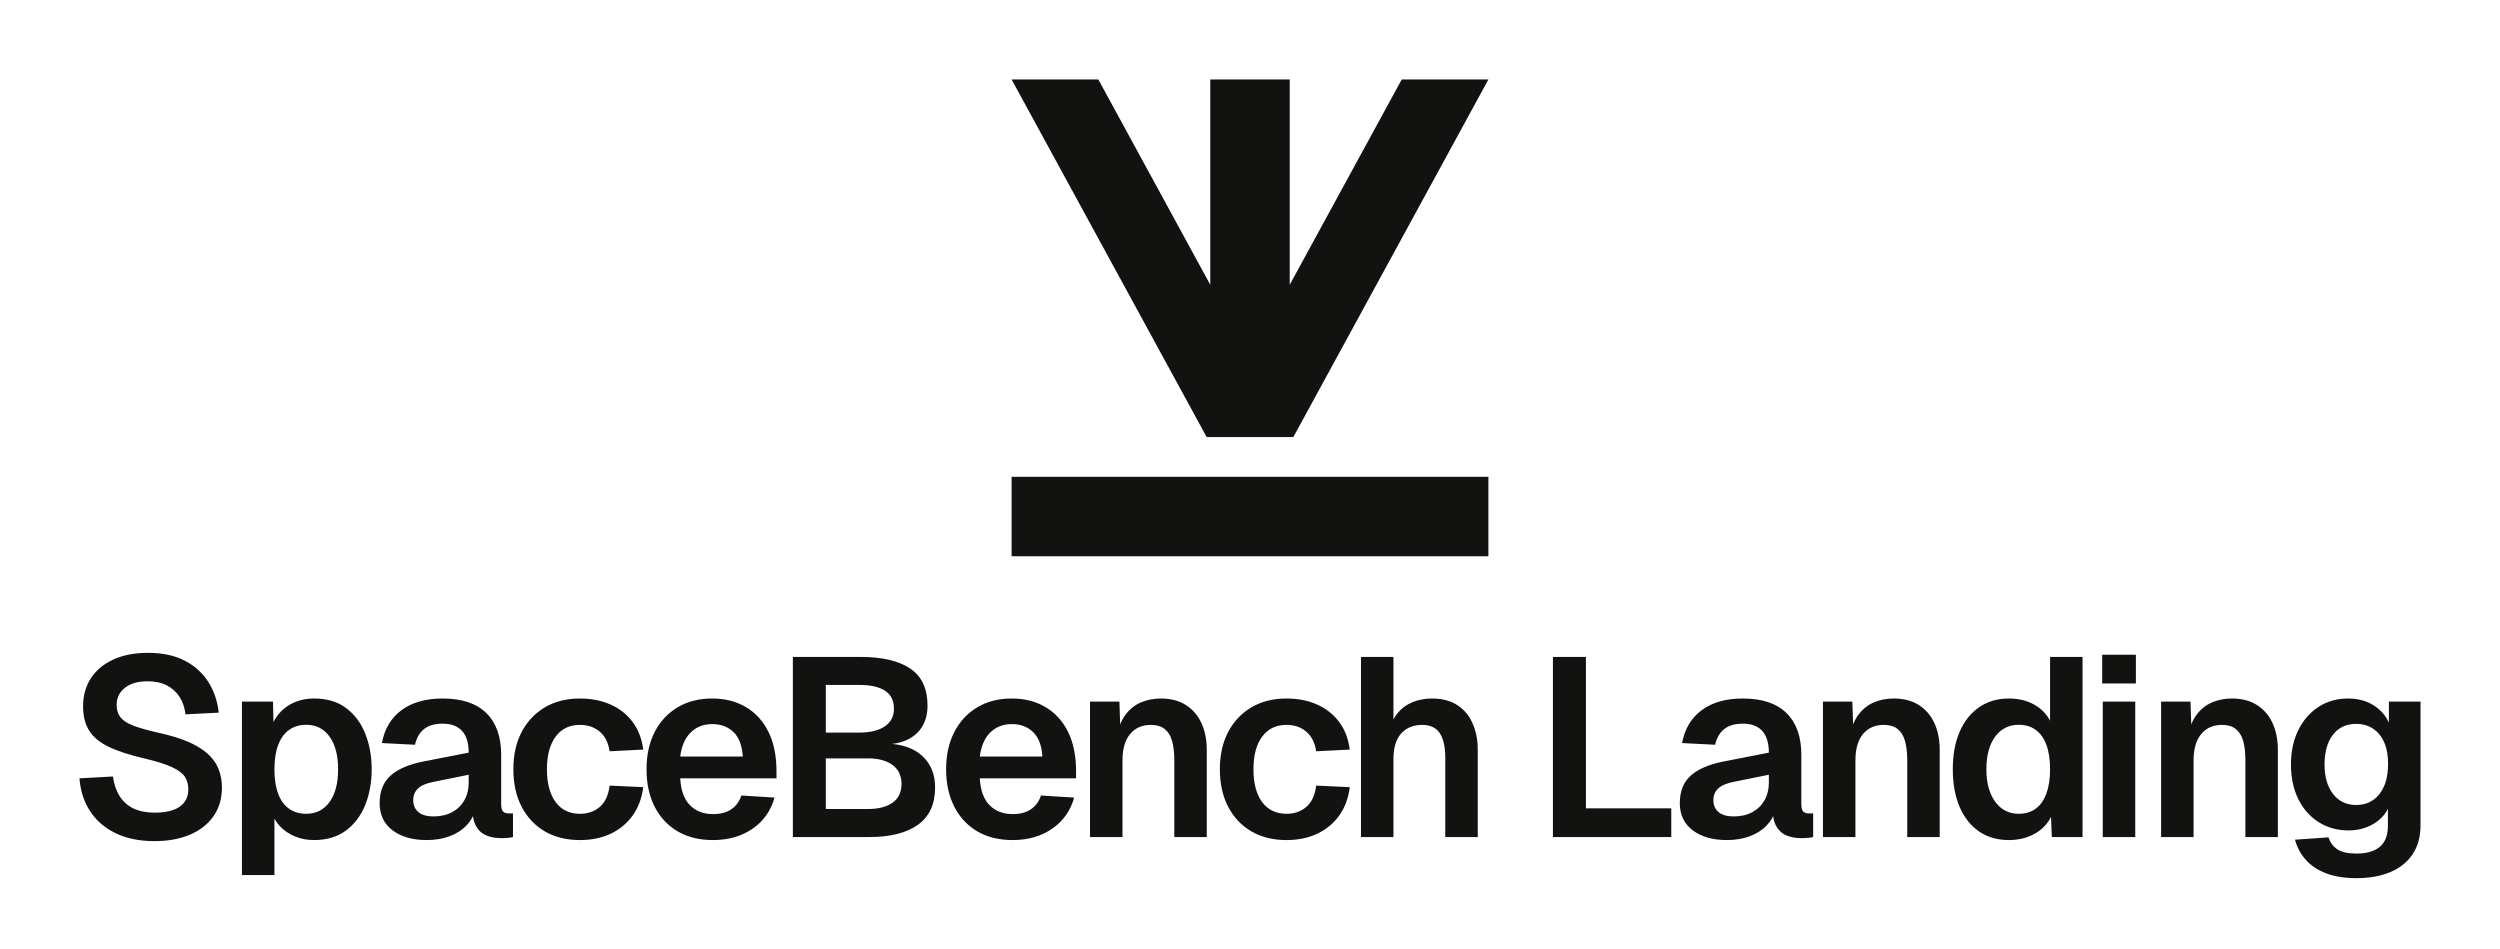
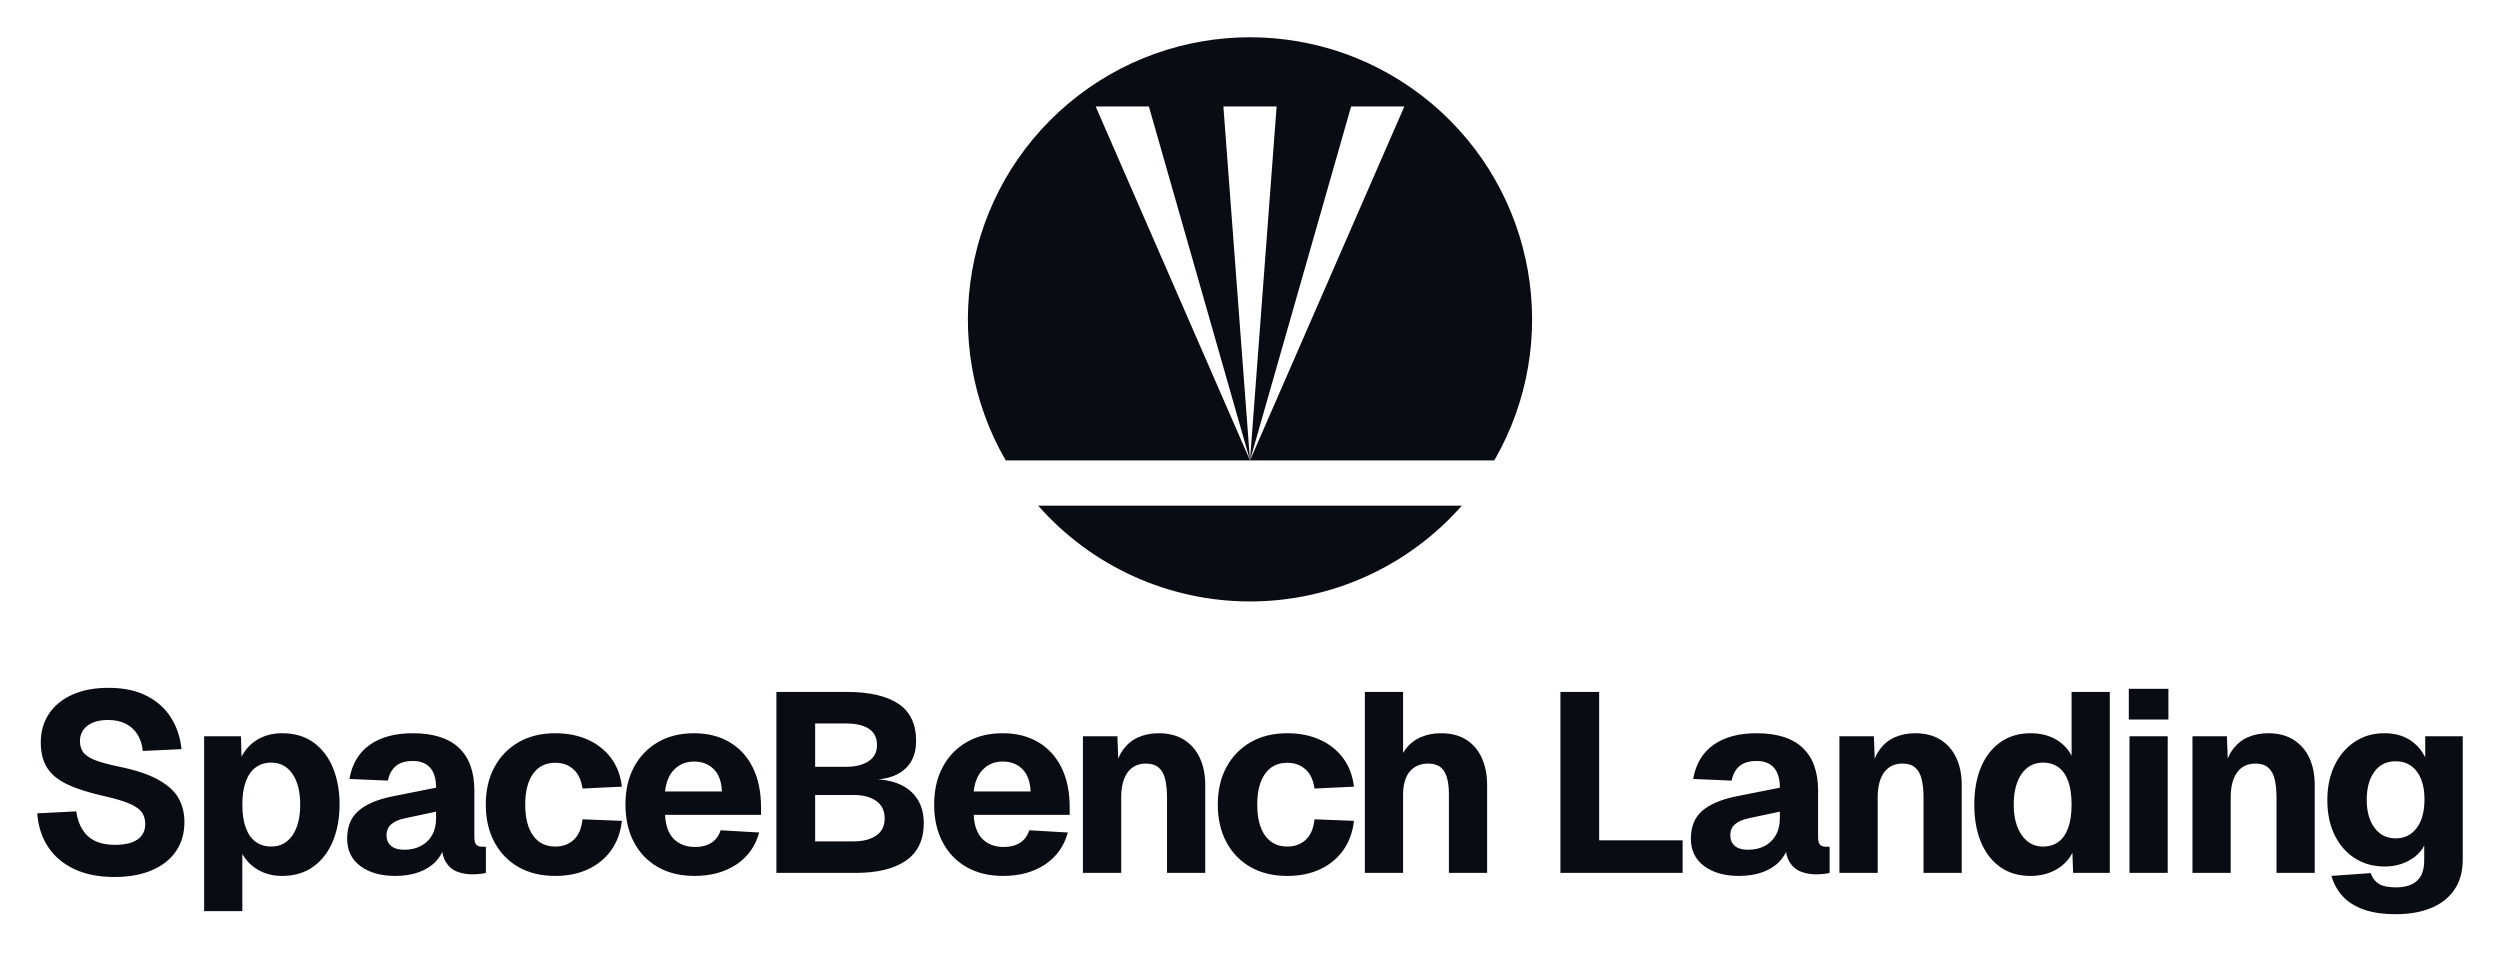
- <svg xmlns="http://www.w3.org/2000/svg" viewBox="0 0 471.9 179" width="471.9" height="179" role="img" aria-label="SpaceBench Landing">
-   <path fill="#121211" d="M280.95 105L190.95 105L190.95 90L280.95 90ZM244.13 82.5L227.77 82.5L190.95 15L207.32 15L228.45 53.75L228.45 15L243.45 15L243.45 53.75L264.59 15L280.95 15Z" />
-   <g transform="translate(15 158)">
-     <path fill="#121211" d="M14.15 0.77Q9.91 0.77 6.84 -0.72Q3.76 -2.2 2.02 -4.86Q0.27 -7.52 0 -11.08L6.32 -11.43Q6.62 -9.23 7.6 -7.7Q8.57 -6.17 10.22 -5.38Q11.88 -4.6 14.24 -4.6Q16.25 -4.6 17.66 -5.1Q19.07 -5.59 19.81 -6.58Q20.55 -7.57 20.55 -9Q20.55 -10.31 19.93 -11.33Q19.3 -12.34 17.52 -13.17Q15.75 -14.01 12.27 -14.83Q8.05 -15.81 5.51 -17.04Q2.97 -18.26 1.82 -20.1Q0.68 -21.94 0.68 -24.71Q0.68 -27.7 2.15 -29.96Q3.62 -32.23 6.37 -33.5Q9.12 -34.77 12.94 -34.77Q17 -34.77 19.84 -33.31Q22.67 -31.85 24.3 -29.31Q25.93 -26.77 26.29 -23.48L20.01 -23.16Q19.8 -25.03 18.91 -26.43Q18.02 -27.83 16.51 -28.62Q15 -29.4 12.84 -29.4Q10.14 -29.4 8.58 -28.17Q7.02 -26.94 7.02 -24.94Q7.02 -23.57 7.69 -22.67Q8.35 -21.76 10.01 -21.09Q11.67 -20.43 14.7 -19.73Q19.27 -18.75 21.95 -17.28Q24.62 -15.81 25.76 -13.84Q26.89 -11.87 26.89 -9.33Q26.89 -6.23 25.31 -3.95Q23.73 -1.68 20.87 -0.45Q18.01 0.77 14.15 0.77ZM30.67 7.18V-25.57H36.53L36.66 -20.13L36.07 -20.4Q37.03 -23.21 39.21 -24.68Q41.38 -26.15 44.29 -26.15Q47.94 -26.15 50.34 -24.34Q52.75 -22.53 53.95 -19.5Q55.16 -16.47 55.16 -12.79Q55.16 -9.12 53.95 -6.08Q52.73 -3.05 50.32 -1.24Q47.9 0.57 44.25 0.57Q42.34 0.57 40.69 -0.11Q39.04 -0.79 37.86 -2.02Q36.69 -3.26 36.2 -4.94L36.8 -5.42V7.18ZM42.81 -4.39Q45.6 -4.39 47.21 -6.62Q48.82 -8.85 48.82 -12.79Q48.82 -16.72 47.21 -18.95Q45.6 -21.19 42.81 -21.19Q40.95 -21.19 39.61 -20.25Q38.26 -19.31 37.53 -17.43Q36.8 -15.55 36.8 -12.79Q36.8 -10.02 37.52 -8.14Q38.23 -6.26 39.59 -5.33Q40.95 -4.39 42.81 -4.39ZM65.54 0.57Q61.55 0.57 59.11 -1.26Q56.66 -3.1 56.66 -6.4Q56.66 -9.73 58.72 -11.59Q60.78 -13.45 64.96 -14.27L73.47 -15.93Q73.47 -18.66 72.22 -20.03Q70.97 -21.4 68.55 -21.4Q66.31 -21.4 65.04 -20.38Q63.77 -19.36 63.33 -17.42L57.09 -17.74Q57.83 -21.77 60.8 -23.96Q63.78 -26.15 68.55 -26.15Q74.01 -26.15 76.8 -23.4Q79.6 -20.66 79.6 -15.53V-6.22Q79.6 -5.2 79.95 -4.83Q80.3 -4.46 81.02 -4.46H81.83V0Q81.54 0.09 80.9 0.15Q80.26 0.21 79.61 0.21Q78.02 0.21 76.78 -0.31Q75.54 -0.83 74.85 -2.08Q74.16 -3.33 74.16 -5.54L74.71 -5.17Q74.3 -3.49 73.05 -2.18Q71.79 -0.87 69.87 -0.15Q67.94 0.57 65.54 0.57ZM66.8 -3.89Q68.84 -3.89 70.33 -4.69Q71.82 -5.49 72.65 -6.94Q73.47 -8.39 73.47 -10.32V-11.76L66.84 -10.42Q64.81 -10.02 63.91 -9.17Q63 -8.32 63 -6.97Q63 -5.51 63.99 -4.7Q64.98 -3.89 66.8 -3.89ZM94.47 0.57Q90.66 0.57 87.84 -1.07Q85.02 -2.72 83.46 -5.73Q81.9 -8.74 81.9 -12.79Q81.9 -16.83 83.46 -19.82Q85.02 -22.8 87.84 -24.48Q90.66 -26.15 94.47 -26.15Q97.72 -26.15 100.27 -25Q102.82 -23.86 104.42 -21.71Q106.02 -19.57 106.42 -16.51L100.07 -16.19Q99.7 -18.63 98.2 -19.9Q96.69 -21.17 94.47 -21.17Q91.51 -21.17 89.88 -18.95Q88.24 -16.73 88.24 -12.79Q88.24 -8.82 89.88 -6.6Q91.51 -4.39 94.47 -4.39Q96.71 -4.39 98.23 -5.7Q99.74 -7.01 100.07 -9.71L106.42 -9.42Q106.04 -6.37 104.46 -4.12Q102.88 -1.88 100.33 -0.65Q97.78 0.57 94.47 0.57ZM119.56 0.57Q115.73 0.57 112.92 -1.07Q110.11 -2.72 108.57 -5.73Q107.04 -8.74 107.04 -12.79Q107.04 -16.83 108.57 -19.82Q110.11 -22.8 112.89 -24.48Q115.68 -26.15 119.44 -26.15Q123.09 -26.15 125.83 -24.51Q128.57 -22.88 130.07 -19.82Q131.57 -16.75 131.57 -12.45V-11.08H113.4Q113.58 -7.7 115.23 -6.01Q116.88 -4.33 119.63 -4.33Q121.68 -4.33 123.04 -5.24Q124.39 -6.16 124.94 -7.84L131.2 -7.45Q130.18 -3.74 127.08 -1.59Q123.98 0.57 119.56 0.57ZM113.4 -15.2H125.21Q125.01 -18.31 123.45 -19.82Q121.88 -21.32 119.44 -21.32Q116.98 -21.32 115.38 -19.74Q113.77 -18.17 113.4 -15.2ZM134.66 0V-34H147.38Q153.6 -34 156.84 -31.79Q160.08 -29.58 160.08 -24.8Q160.08 -22.65 159.19 -21.05Q158.3 -19.45 156.6 -18.54Q154.91 -17.62 152.52 -17.51L152.49 -17.64Q156.81 -17.47 159.16 -15.24Q161.51 -13.02 161.51 -9.36Q161.51 -4.65 158.29 -2.33Q155.06 0 149.1 0ZM140.88 -5.29H148.85Q151.77 -5.29 153.47 -6.48Q155.17 -7.68 155.17 -10.02Q155.17 -12.35 153.48 -13.6Q151.79 -14.85 148.85 -14.85H140.88ZM140.88 -19.72H147.22Q150.27 -19.72 152 -20.88Q153.74 -22.05 153.74 -24.22Q153.74 -26.52 152.06 -27.62Q150.38 -28.71 147.22 -28.71H140.88ZM176.11 0.57Q172.29 0.57 169.48 -1.07Q166.67 -2.72 165.13 -5.73Q163.59 -8.74 163.59 -12.79Q163.59 -16.83 165.13 -19.82Q166.67 -22.8 169.45 -24.48Q172.23 -26.15 176 -26.15Q179.64 -26.15 182.38 -24.51Q185.12 -22.88 186.62 -19.82Q188.12 -16.75 188.12 -12.45V-11.08H169.95Q170.13 -7.7 171.79 -6.01Q173.44 -4.33 176.19 -4.33Q178.24 -4.33 179.59 -5.24Q180.95 -6.16 181.49 -7.84L187.76 -7.45Q186.73 -3.74 183.63 -1.59Q180.54 0.57 176.11 0.57ZM169.95 -15.2H181.76Q181.57 -18.31 180 -19.82Q178.44 -21.32 176 -21.32Q173.53 -21.32 171.93 -19.74Q170.33 -18.17 169.95 -15.2ZM190.75 0V-25.57H196.3L196.54 -18.4L195.79 -18.7Q196.19 -21.37 197.38 -23Q198.57 -24.63 200.31 -25.39Q202.05 -26.15 204.11 -26.15Q206.93 -26.15 208.86 -24.91Q210.79 -23.68 211.79 -21.5Q212.79 -19.32 212.79 -16.44V0H206.66V-14.47Q206.66 -16.63 206.25 -18.12Q205.83 -19.61 204.85 -20.39Q203.88 -21.17 202.23 -21.17Q199.77 -21.17 198.33 -19.45Q196.88 -17.73 196.88 -14.47V0ZM227.84 0.57Q224.03 0.57 221.21 -1.07Q218.39 -2.72 216.82 -5.73Q215.26 -8.74 215.26 -12.79Q215.26 -16.83 216.82 -19.82Q218.39 -22.8 221.21 -24.48Q224.03 -26.15 227.84 -26.15Q231.09 -26.15 233.64 -25Q236.19 -23.86 237.79 -21.71Q239.39 -19.57 239.78 -16.51L233.44 -16.19Q233.07 -18.63 231.56 -19.9Q230.06 -21.17 227.84 -21.17Q224.88 -21.17 223.24 -18.95Q221.6 -16.73 221.6 -12.79Q221.6 -8.82 223.24 -6.6Q224.88 -4.39 227.84 -4.39Q230.08 -4.39 231.59 -5.7Q233.11 -7.01 233.44 -9.71L239.78 -9.42Q239.41 -6.37 237.83 -4.12Q236.25 -1.88 233.7 -0.65Q231.14 0.57 227.84 0.57ZM241.9 0V-34H248.03V-19.72L247.24 -19.74Q247.64 -21.94 248.78 -23.35Q249.92 -24.76 251.61 -25.45Q253.3 -26.15 255.31 -26.15Q258.13 -26.15 260.05 -24.92Q261.97 -23.69 262.95 -21.49Q263.94 -19.29 263.94 -16.44V0H257.81V-14.93Q257.81 -18.06 256.77 -19.61Q255.73 -21.17 253.45 -21.17Q250.96 -21.17 249.49 -19.55Q248.03 -17.93 248.03 -14.79V0Z" />
-     <path fill="#121211" d="M278.13 0V-34H284.36V-1.93L280.97 -5.42H300.47V0ZM310.96 0.57Q306.98 0.57 304.53 -1.26Q302.08 -3.1 302.08 -6.4Q302.08 -9.73 304.14 -11.59Q306.2 -13.45 310.39 -14.27L318.89 -15.93Q318.89 -18.66 317.64 -20.03Q316.39 -21.4 313.97 -21.4Q311.74 -21.4 310.46 -20.38Q309.19 -19.36 308.75 -17.42L302.51 -17.74Q303.25 -21.77 306.23 -23.96Q309.2 -26.15 313.97 -26.15Q319.43 -26.15 322.22 -23.4Q325.02 -20.66 325.02 -15.53V-6.22Q325.02 -5.2 325.37 -4.83Q325.72 -4.46 326.44 -4.46H327.25V0Q326.97 0.09 326.32 0.15Q325.68 0.21 325.03 0.21Q323.44 0.21 322.2 -0.31Q320.96 -0.83 320.27 -2.08Q319.58 -3.33 319.58 -5.54L320.14 -5.17Q319.72 -3.49 318.47 -2.18Q317.22 -0.87 315.29 -0.15Q313.37 0.57 310.96 0.57ZM312.23 -3.89Q314.27 -3.89 315.75 -4.69Q317.24 -5.49 318.07 -6.94Q318.89 -8.39 318.89 -10.32V-11.76L312.26 -10.42Q310.23 -10.02 309.33 -9.17Q308.42 -8.32 308.42 -6.97Q308.42 -5.51 309.41 -4.7Q310.41 -3.89 312.23 -3.89ZM329.1 0V-25.57H334.65L334.89 -18.4L334.14 -18.7Q334.54 -21.37 335.73 -23Q336.92 -24.63 338.65 -25.39Q340.39 -26.15 342.45 -26.15Q345.28 -26.15 347.21 -24.91Q349.14 -23.68 350.14 -21.5Q351.14 -19.32 351.14 -16.44V0H345.01V-14.47Q345.01 -16.63 344.59 -18.12Q344.18 -19.61 343.2 -20.39Q342.22 -21.17 340.57 -21.17Q338.11 -21.17 336.67 -19.45Q335.23 -17.73 335.23 -14.47V0ZM364.2 0.57Q360.94 0.57 358.56 -1.06Q356.18 -2.7 354.89 -5.7Q353.61 -8.7 353.61 -12.79Q353.61 -16.88 354.9 -19.87Q356.2 -22.87 358.59 -24.51Q360.97 -26.15 364.2 -26.15Q366.87 -26.15 368.9 -25.04Q370.94 -23.93 371.97 -21.95V-34H378.1V0H372.3L372.15 -3.79Q371.1 -1.73 368.99 -0.58Q366.88 0.57 364.2 0.57ZM366.05 -4.39Q367.96 -4.39 369.27 -5.36Q370.59 -6.34 371.28 -8.22Q371.97 -10.1 371.97 -12.79Q371.97 -15.53 371.28 -17.39Q370.59 -19.26 369.27 -20.22Q367.96 -21.19 366.05 -21.19Q363.25 -21.19 361.6 -18.94Q359.95 -16.69 359.95 -12.79Q359.95 -8.95 361.61 -6.67Q363.27 -4.39 366.05 -4.39ZM381.92 0V-25.57H388.05V0ZM381.81 -28.99V-34.41H388.17V-28.99ZM392.93 0V-25.57H398.48L398.72 -18.4L397.97 -18.7Q398.37 -21.37 399.56 -23Q400.75 -24.63 402.49 -25.39Q404.23 -26.15 406.29 -26.15Q409.11 -26.15 411.04 -24.91Q412.97 -23.68 413.97 -21.5Q414.97 -19.32 414.97 -16.44V0H408.84V-14.47Q408.84 -16.63 408.43 -18.12Q408.01 -19.61 407.03 -20.39Q406.06 -21.17 404.41 -21.17Q401.95 -21.17 400.51 -19.45Q399.06 -17.73 399.06 -14.47V0ZM429.83 7.76Q426.47 7.76 424.08 6.85Q421.7 5.94 420.23 4.29Q418.77 2.64 418.2 0.5L424.52 0.06Q424.98 1.48 426.17 2.3Q427.37 3.12 429.83 3.12Q432.68 3.12 434.21 1.85Q435.74 0.57 435.74 -2.13V-5.34Q434.83 -3.49 432.82 -2.37Q430.8 -1.25 428.31 -1.25Q425.14 -1.25 422.68 -2.81Q420.21 -4.37 418.83 -7.16Q417.44 -9.96 417.44 -13.67Q417.44 -17.34 418.81 -20.15Q420.18 -22.95 422.62 -24.55Q425.06 -26.15 428.2 -26.15Q430.98 -26.15 432.98 -24.9Q434.99 -23.66 435.93 -21.59V-25.57H441.9V-2.26Q441.9 1.02 440.4 3.25Q438.9 5.49 436.19 6.62Q433.48 7.76 429.83 7.76ZM429.75 -6.05Q432.49 -6.05 434.12 -8.09Q435.75 -10.12 435.77 -13.71Q435.8 -16.09 435.07 -17.8Q434.34 -19.51 432.97 -20.43Q431.61 -21.36 429.75 -21.36Q426.92 -21.36 425.35 -19.28Q423.78 -17.21 423.78 -13.71Q423.78 -10.18 425.4 -8.12Q427.01 -6.05 429.75 -6.05Z" />
+ <svg xmlns="http://www.w3.org/2000/svg" viewBox="0 0 469.7 183" width="469.7" height="183" role="img" aria-label="SpaceBench Landing">
+   <path fill="#090C13" d="M274.65 95A53 53 0 0 1 195.05 95ZM188.95 86.5A53 53 0 1 1 280.75 86.5ZM234.85 86.5L263.85 20L253.85 20ZM234.85 86.5L239.85 20L229.85 20ZM234.85 86.5L215.85 20L205.85 20Z" />
+   <g transform="translate(7 164)">
+     <path fill="#090C13" d="M14.49 0.77Q10.1 0.77 6.95 -0.72Q3.8 -2.2 2.03 -4.88Q0.26 -7.57 0 -11.19L7.33 -11.56Q7.6 -9.54 8.5 -8.13Q9.39 -6.71 10.89 -5.99Q12.4 -5.27 14.59 -5.27Q16.41 -5.27 17.68 -5.7Q18.95 -6.14 19.62 -7.02Q20.29 -7.9 20.29 -9.19Q20.29 -10.37 19.72 -11.28Q19.15 -12.18 17.53 -12.92Q15.91 -13.67 12.73 -14.39Q8.37 -15.36 5.72 -16.6Q3.06 -17.84 1.86 -19.74Q0.66 -21.64 0.66 -24.52Q0.66 -27.56 2.18 -29.87Q3.71 -32.18 6.56 -33.47Q9.41 -34.77 13.4 -34.77Q17.62 -34.77 20.53 -33.28Q23.45 -31.8 25.1 -29.21Q26.75 -26.63 27.1 -23.25L19.83 -22.91Q19.66 -24.68 18.85 -25.98Q18.03 -27.29 16.65 -28.01Q15.27 -28.73 13.3 -28.73Q10.83 -28.73 9.42 -27.64Q8.02 -26.55 8.02 -24.77Q8.02 -23.5 8.64 -22.66Q9.27 -21.82 10.8 -21.21Q12.33 -20.61 15.08 -20.02Q19.81 -19.08 22.56 -17.6Q25.32 -16.13 26.49 -14.13Q27.65 -12.13 27.65 -9.54Q27.65 -6.37 26.05 -4.05Q24.44 -1.72 21.49 -0.48Q18.53 0.77 14.49 0.77ZM31.35 7.18V-25.67H38.27L38.42 -20.24L37.82 -20.5Q38.78 -23.29 40.93 -24.77Q43.09 -26.24 45.98 -26.24Q49.56 -26.24 51.97 -24.46Q54.37 -22.68 55.59 -19.65Q56.8 -16.62 56.8 -12.83Q56.8 -9.08 55.57 -6.03Q54.34 -2.99 51.92 -1.21Q49.51 0.57 45.92 0.57Q44.05 0.57 42.42 -0.11Q40.79 -0.79 39.62 -2.05Q38.44 -3.3 37.93 -5.02L38.53 -5.4V7.18ZM43.96 -4.95Q46.49 -4.95 47.94 -7.05Q49.4 -9.16 49.4 -12.83Q49.4 -16.51 47.94 -18.61Q46.49 -20.72 43.96 -20.72Q42.27 -20.72 41.06 -19.83Q39.84 -18.95 39.19 -17.19Q38.53 -15.43 38.53 -12.83Q38.53 -10.24 39.18 -8.48Q39.82 -6.71 41.05 -5.83Q42.27 -4.95 43.96 -4.95ZM67.25 0.57Q63.24 0.57 60.73 -1.27Q58.22 -3.12 58.22 -6.44Q58.22 -9.81 60.35 -11.66Q62.48 -13.51 66.68 -14.37L74.93 -16.01Q74.93 -18.5 73.81 -19.77Q72.69 -21.03 70.57 -21.03Q68.54 -21.03 67.39 -20.09Q66.25 -19.15 65.87 -17.34L58.65 -17.65Q59.4 -21.9 62.48 -24.07Q65.57 -26.24 70.57 -26.24Q76.31 -26.24 79.22 -23.5Q82.12 -20.76 82.12 -15.5V-6.76Q82.12 -5.67 82.49 -5.3Q82.85 -4.92 83.57 -4.92H84.29V0Q83.96 0.11 83.21 0.19Q82.46 0.27 81.72 0.27Q80.2 0.27 78.88 -0.24Q77.56 -0.75 76.76 -2.04Q75.97 -3.32 75.97 -5.67L76.56 -5.17Q76.11 -3.46 74.88 -2.15Q73.64 -0.85 71.71 -0.14Q69.78 0.57 67.25 0.57ZM68.96 -4.35Q70.75 -4.35 72.08 -5.06Q73.42 -5.77 74.18 -7.09Q74.93 -8.42 74.93 -10.27V-11.51L69.11 -10.27Q67.36 -9.9 66.49 -9.12Q65.62 -8.34 65.62 -7.11Q65.62 -5.79 66.48 -5.07Q67.33 -4.35 68.96 -4.35ZM97.32 0.57Q93.37 0.57 90.44 -1.08Q87.52 -2.74 85.9 -5.76Q84.27 -8.78 84.27 -12.83Q84.27 -16.89 85.9 -19.88Q87.52 -22.88 90.44 -24.56Q93.37 -26.24 97.32 -26.24Q100.73 -26.24 103.42 -25.04Q106.11 -23.84 107.79 -21.6Q109.47 -19.37 109.84 -16.2L102.44 -15.85Q102.1 -18.25 100.73 -19.47Q99.36 -20.69 97.32 -20.69Q94.63 -20.69 93.15 -18.62Q91.68 -16.55 91.68 -12.83Q91.68 -9.09 93.15 -7.02Q94.63 -4.95 97.32 -4.95Q99.39 -4.95 100.77 -6.2Q102.15 -7.45 102.44 -10.07L109.84 -9.78Q109.5 -6.61 107.85 -4.28Q106.19 -1.95 103.5 -0.69Q100.81 0.57 97.32 0.57ZM123.47 0.57Q119.54 0.57 116.62 -1.08Q113.71 -2.74 112.11 -5.76Q110.51 -8.78 110.51 -12.83Q110.51 -16.89 112.11 -19.88Q113.71 -22.88 116.61 -24.56Q119.5 -26.24 123.4 -26.24Q127.22 -26.24 130.06 -24.57Q132.9 -22.9 134.44 -19.79Q135.98 -16.67 135.98 -12.35V-10.9H117.95Q118.1 -7.86 119.61 -6.36Q121.12 -4.87 123.59 -4.87Q125.42 -4.87 126.65 -5.65Q127.88 -6.44 128.39 -8.01L135.63 -7.59Q134.59 -3.73 131.35 -1.58Q128.1 0.57 123.47 0.57ZM117.95 -15.3H128.64Q128.5 -18.13 127.07 -19.52Q125.65 -20.92 123.4 -20.92Q121.16 -20.92 119.7 -19.45Q118.24 -17.99 117.95 -15.3ZM138.87 0V-34H152.11Q158.43 -34 161.78 -31.78Q165.12 -29.57 165.12 -24.77Q165.12 -22.65 164.27 -21.09Q163.41 -19.53 161.75 -18.62Q160.1 -17.72 157.74 -17.55L157.72 -17.6Q162.02 -17.34 164.29 -15.17Q166.56 -12.99 166.56 -9.37Q166.56 -4.64 163.23 -2.32Q159.9 0 153.74 0ZM146.15 -5.92H153.36Q156 -5.92 157.6 -7Q159.21 -8.07 159.21 -10.24Q159.21 -12.4 157.62 -13.52Q156.03 -14.64 153.36 -14.64H146.15ZM146.15 -19.93H151.88Q154.58 -19.93 156.17 -20.97Q157.77 -22.01 157.77 -24Q157.77 -26.11 156.22 -27.09Q154.67 -28.08 151.88 -28.08H146.15ZM181.46 0.57Q177.53 0.57 174.62 -1.08Q171.7 -2.74 170.11 -5.76Q168.51 -8.78 168.51 -12.83Q168.51 -16.89 170.11 -19.88Q171.7 -22.88 174.6 -24.56Q177.49 -26.24 181.39 -26.24Q185.21 -26.24 188.05 -24.57Q190.89 -22.9 192.43 -19.79Q193.97 -16.67 193.97 -12.35V-10.9H175.94Q176.09 -7.86 177.6 -6.36Q179.11 -4.87 181.58 -4.87Q183.41 -4.87 184.64 -5.65Q185.87 -6.44 186.38 -8.01L193.62 -7.59Q192.58 -3.73 189.34 -1.58Q186.09 0.57 181.46 0.57ZM175.94 -15.3H186.64Q186.49 -18.13 185.07 -19.52Q183.64 -20.92 181.39 -20.92Q179.16 -20.92 177.7 -19.45Q176.23 -17.99 175.94 -15.3ZM196.46 0V-25.67H202.94L203.22 -18.14L202.34 -18.37Q202.71 -21.25 203.89 -22.97Q205.07 -24.69 206.83 -25.47Q208.59 -26.24 210.69 -26.24Q213.47 -26.24 215.42 -25.04Q217.37 -23.83 218.4 -21.65Q219.44 -19.47 219.44 -16.5V0H212.26V-14.12Q212.26 -16.18 211.91 -17.61Q211.56 -19.04 210.69 -19.79Q209.82 -20.54 208.31 -20.54Q206.08 -20.54 204.86 -18.89Q203.65 -17.23 203.65 -14.12V0ZM234.85 0.57Q230.9 0.57 227.98 -1.08Q225.05 -2.74 223.43 -5.76Q221.8 -8.78 221.8 -12.83Q221.8 -16.89 223.43 -19.88Q225.05 -22.88 227.98 -24.56Q230.9 -26.24 234.85 -26.24Q238.26 -26.24 240.95 -25.04Q243.64 -23.84 245.32 -21.6Q247 -19.37 247.38 -16.2L239.97 -15.85Q239.63 -18.25 238.26 -19.47Q236.89 -20.69 234.85 -20.69Q232.16 -20.69 230.68 -18.62Q229.21 -16.55 229.21 -12.83Q229.21 -9.09 230.68 -7.02Q232.16 -4.95 234.85 -4.95Q236.92 -4.95 238.3 -6.2Q239.69 -7.45 239.97 -10.07L247.38 -9.78Q247.03 -6.61 245.38 -4.28Q243.73 -1.95 241.04 -0.69Q238.34 0.57 234.85 0.57ZM249.43 0V-34H256.61V-19.69L255.67 -19.67Q256.03 -21.92 257.17 -23.36Q258.3 -24.81 259.99 -25.52Q261.68 -26.24 263.7 -26.24Q266.57 -26.24 268.5 -25.01Q270.44 -23.77 271.42 -21.56Q272.4 -19.36 272.4 -16.5V0H265.22V-14.81Q265.22 -17.66 264.32 -19.1Q263.42 -20.54 261.34 -20.54Q259.14 -20.54 257.87 -19.05Q256.61 -17.56 256.61 -14.62V0Z" />
+     <path fill="#090C13" d="M286.17 0V-34H293.45V-1.94L289.41 -6.12H309.13V0ZM319.71 0.57Q315.7 0.57 313.19 -1.27Q310.68 -3.12 310.68 -6.44Q310.68 -9.81 312.81 -11.66Q314.95 -13.51 319.14 -14.37L327.4 -16.01Q327.4 -18.5 326.28 -19.77Q325.15 -21.03 323.03 -21.03Q321 -21.03 319.85 -20.09Q318.71 -19.15 318.34 -17.34L311.11 -17.65Q311.86 -21.9 314.95 -24.07Q318.03 -26.24 323.03 -26.24Q328.78 -26.24 331.68 -23.5Q334.58 -20.76 334.58 -15.5V-6.76Q334.58 -5.67 334.95 -5.3Q335.32 -4.92 336.03 -4.92H336.75V0Q336.42 0.11 335.67 0.19Q334.92 0.27 334.19 0.27Q332.66 0.27 331.34 -0.24Q330.02 -0.75 329.23 -2.04Q328.43 -3.32 328.43 -5.67L329.02 -5.17Q328.57 -3.46 327.34 -2.15Q326.1 -0.85 324.17 -0.14Q322.24 0.57 319.71 0.57ZM321.42 -4.35Q323.21 -4.35 324.55 -5.06Q325.88 -5.77 326.64 -7.09Q327.4 -8.42 327.4 -10.27V-11.51L321.57 -10.27Q319.82 -9.9 318.95 -9.12Q318.09 -8.34 318.09 -7.11Q318.09 -5.79 318.94 -5.07Q319.79 -4.35 321.42 -4.35ZM338.59 0V-25.67H345.07L345.35 -18.14L344.47 -18.37Q344.84 -21.25 346.02 -22.97Q347.2 -24.69 348.96 -25.47Q350.72 -26.24 352.82 -26.24Q355.6 -26.24 357.55 -25.04Q359.5 -23.83 360.53 -21.65Q361.57 -19.47 361.57 -16.5V0H354.39V-14.12Q354.39 -16.18 354.04 -17.61Q353.69 -19.04 352.82 -19.79Q351.95 -20.54 350.44 -20.54Q348.21 -20.54 346.99 -18.89Q345.78 -17.23 345.78 -14.12V0ZM374.46 0.57Q371.21 0.57 368.85 -1.07Q366.49 -2.71 365.21 -5.72Q363.93 -8.73 363.93 -12.83Q363.93 -16.93 365.23 -19.95Q366.52 -22.96 368.9 -24.6Q371.27 -26.24 374.46 -26.24Q377.2 -26.24 379.19 -25.12Q381.18 -24 382.21 -22.01V-34H389.39V0H382.5L382.36 -3.77Q381.31 -1.71 379.22 -0.57Q377.14 0.57 374.46 0.57ZM376.83 -4.95Q378.56 -4.95 379.76 -5.84Q380.95 -6.73 381.58 -8.49Q382.21 -10.25 382.21 -12.83Q382.21 -15.46 381.58 -17.21Q380.95 -18.95 379.76 -19.83Q378.56 -20.72 376.83 -20.72Q374.31 -20.72 372.82 -18.6Q371.34 -16.49 371.34 -12.83Q371.34 -9.25 372.84 -7.1Q374.34 -4.95 376.83 -4.95ZM393.09 0V-25.67H400.27V0ZM392.96 -28.81V-34.59H400.4V-28.81ZM404.92 0V-25.67H411.39L411.68 -18.14L410.8 -18.37Q411.16 -21.25 412.34 -22.97Q413.53 -24.69 415.28 -25.47Q417.04 -26.24 419.15 -26.24Q421.93 -26.24 423.87 -25.04Q425.82 -23.83 426.86 -21.65Q427.89 -19.47 427.89 -16.5V0H420.71V-14.12Q420.71 -16.18 420.36 -17.61Q420.01 -19.04 419.14 -19.79Q418.28 -20.54 416.76 -20.54Q414.53 -20.54 413.32 -18.89Q412.1 -17.23 412.1 -14.12V0ZM443.16 7.76Q439.48 7.76 437.01 6.85Q434.53 5.94 433.07 4.31Q431.62 2.67 431.03 0.56L438.41 0.04Q438.81 1.29 439.87 2.01Q440.93 2.72 443.16 2.72Q445.72 2.72 447.09 1.5Q448.46 0.29 448.46 -2.38V-5.14Q447.55 -3.36 445.53 -2.28Q443.52 -1.2 441.03 -1.2Q437.88 -1.2 435.44 -2.75Q433 -4.3 431.63 -7.11Q430.26 -9.91 430.26 -13.68Q430.26 -17.37 431.62 -20.2Q432.98 -23.02 435.4 -24.63Q437.82 -26.24 440.96 -26.24Q443.78 -26.24 445.73 -25Q447.67 -23.75 448.65 -21.7V-25.67H455.7V-2.53Q455.7 0.9 454.11 3.19Q452.53 5.48 449.7 6.62Q446.88 7.76 443.16 7.76ZM443.09 -6.49Q445.57 -6.49 447.03 -8.41Q448.49 -10.32 448.51 -13.73Q448.53 -15.99 447.88 -17.61Q447.22 -19.23 446 -20.1Q444.78 -20.97 443.09 -20.97Q440.52 -20.97 439.09 -19Q437.66 -17.03 437.66 -13.73Q437.66 -10.41 439.14 -8.45Q440.61 -6.49 443.09 -6.49Z" />
  </g>
</svg>
